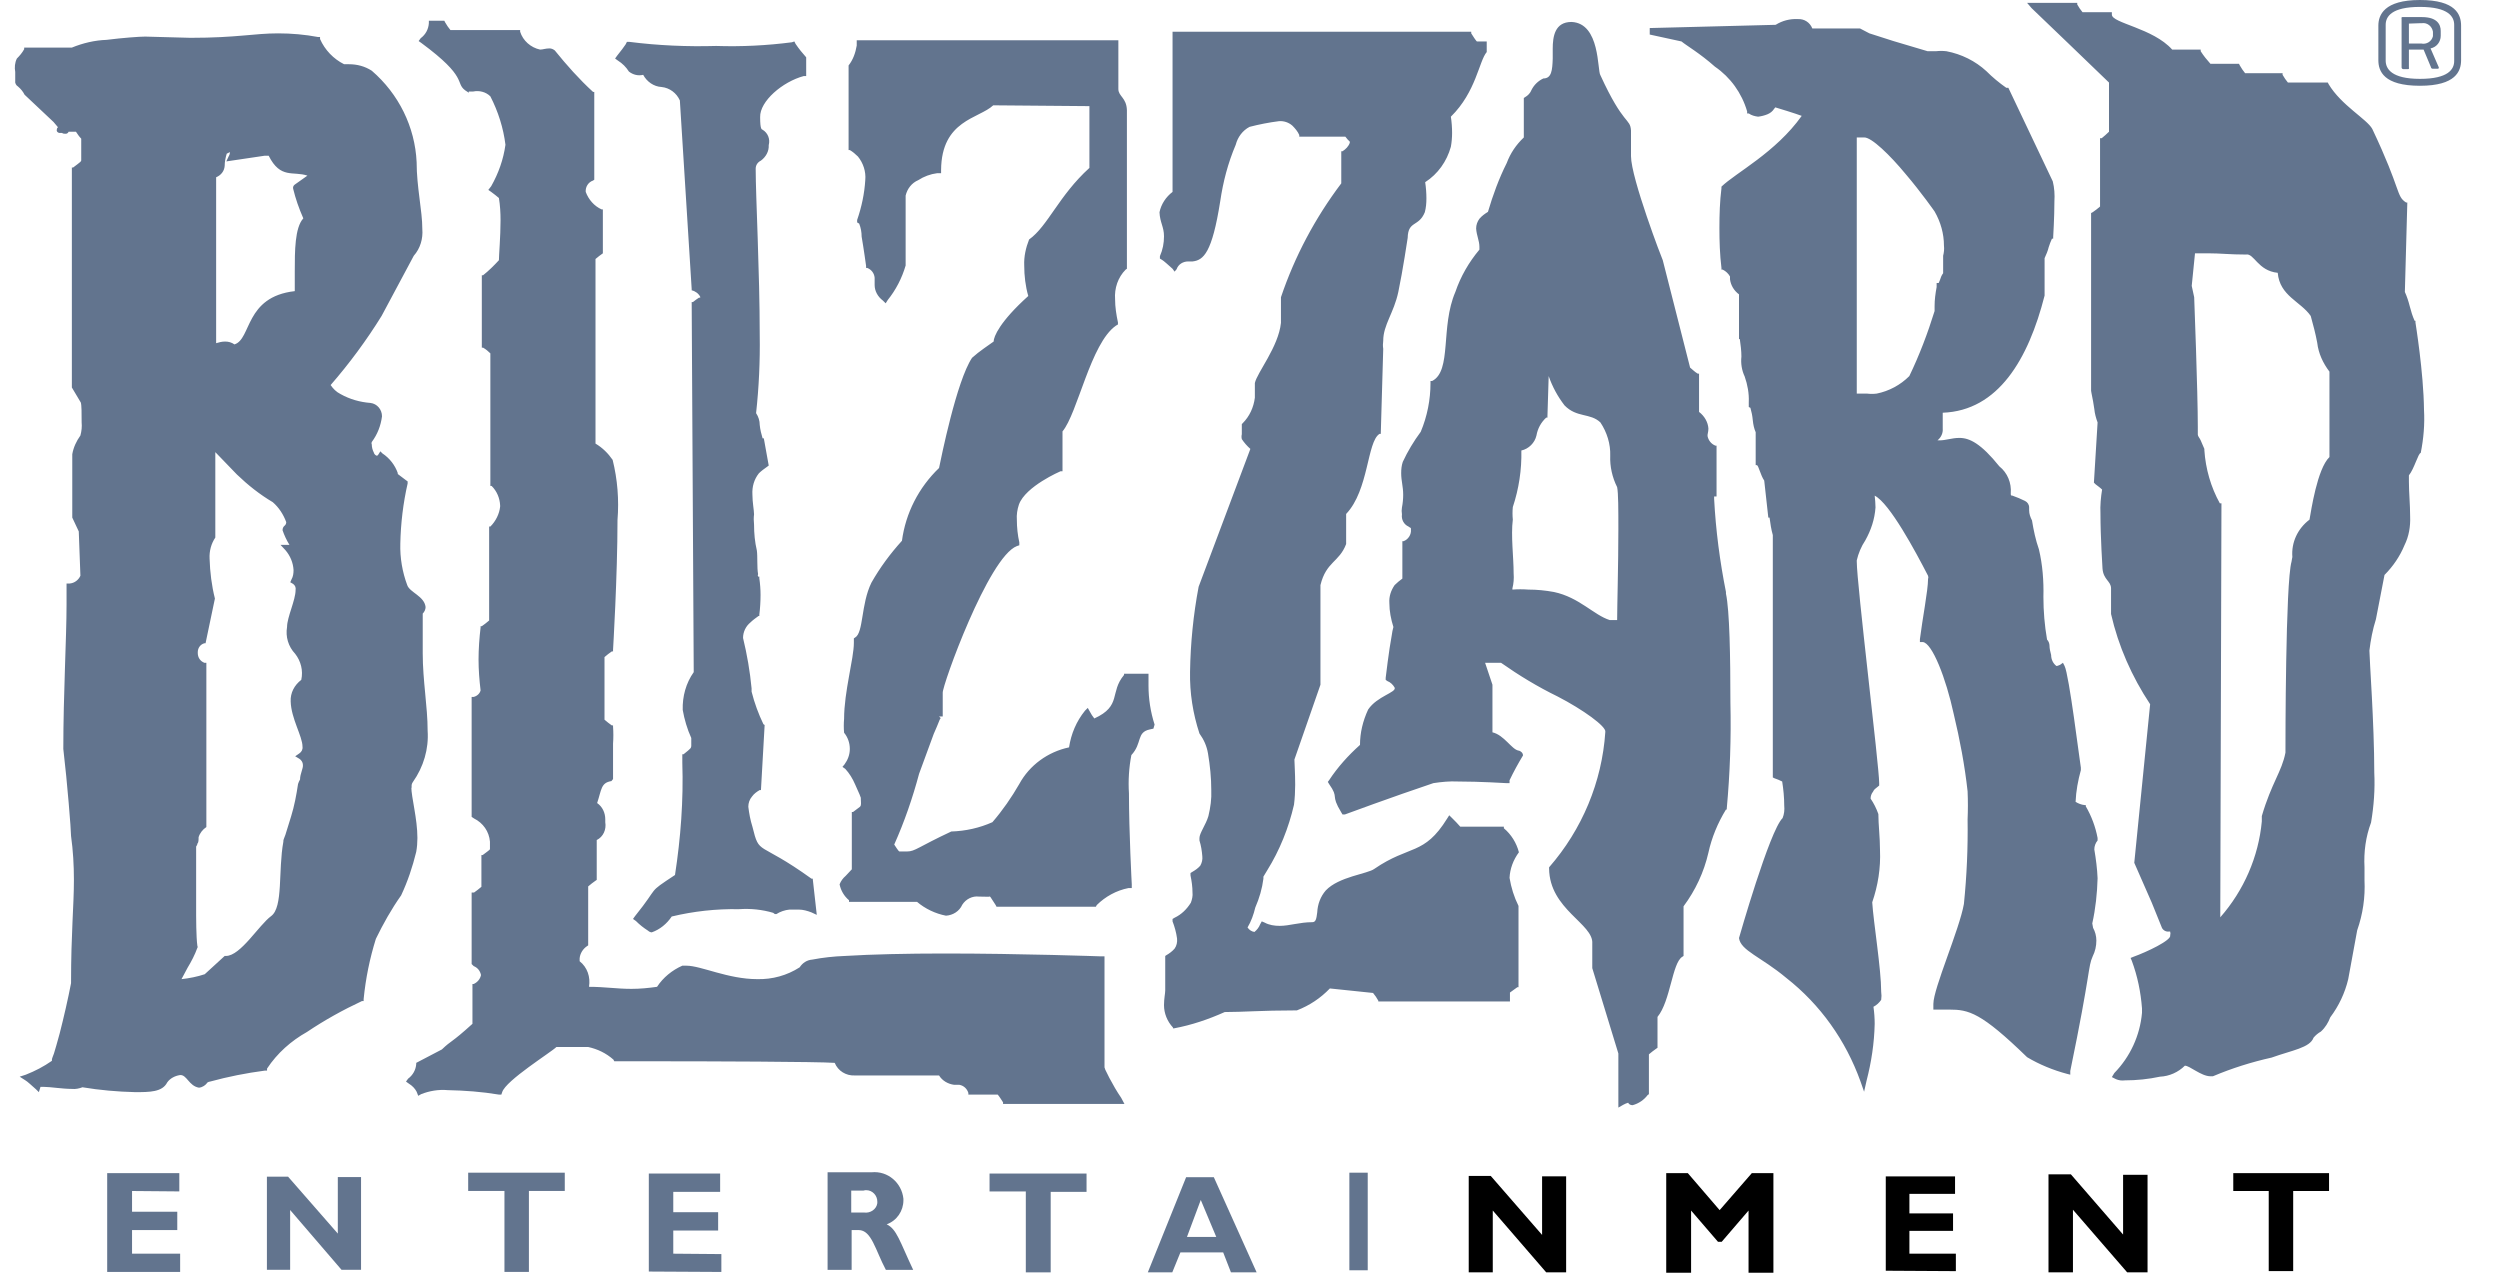
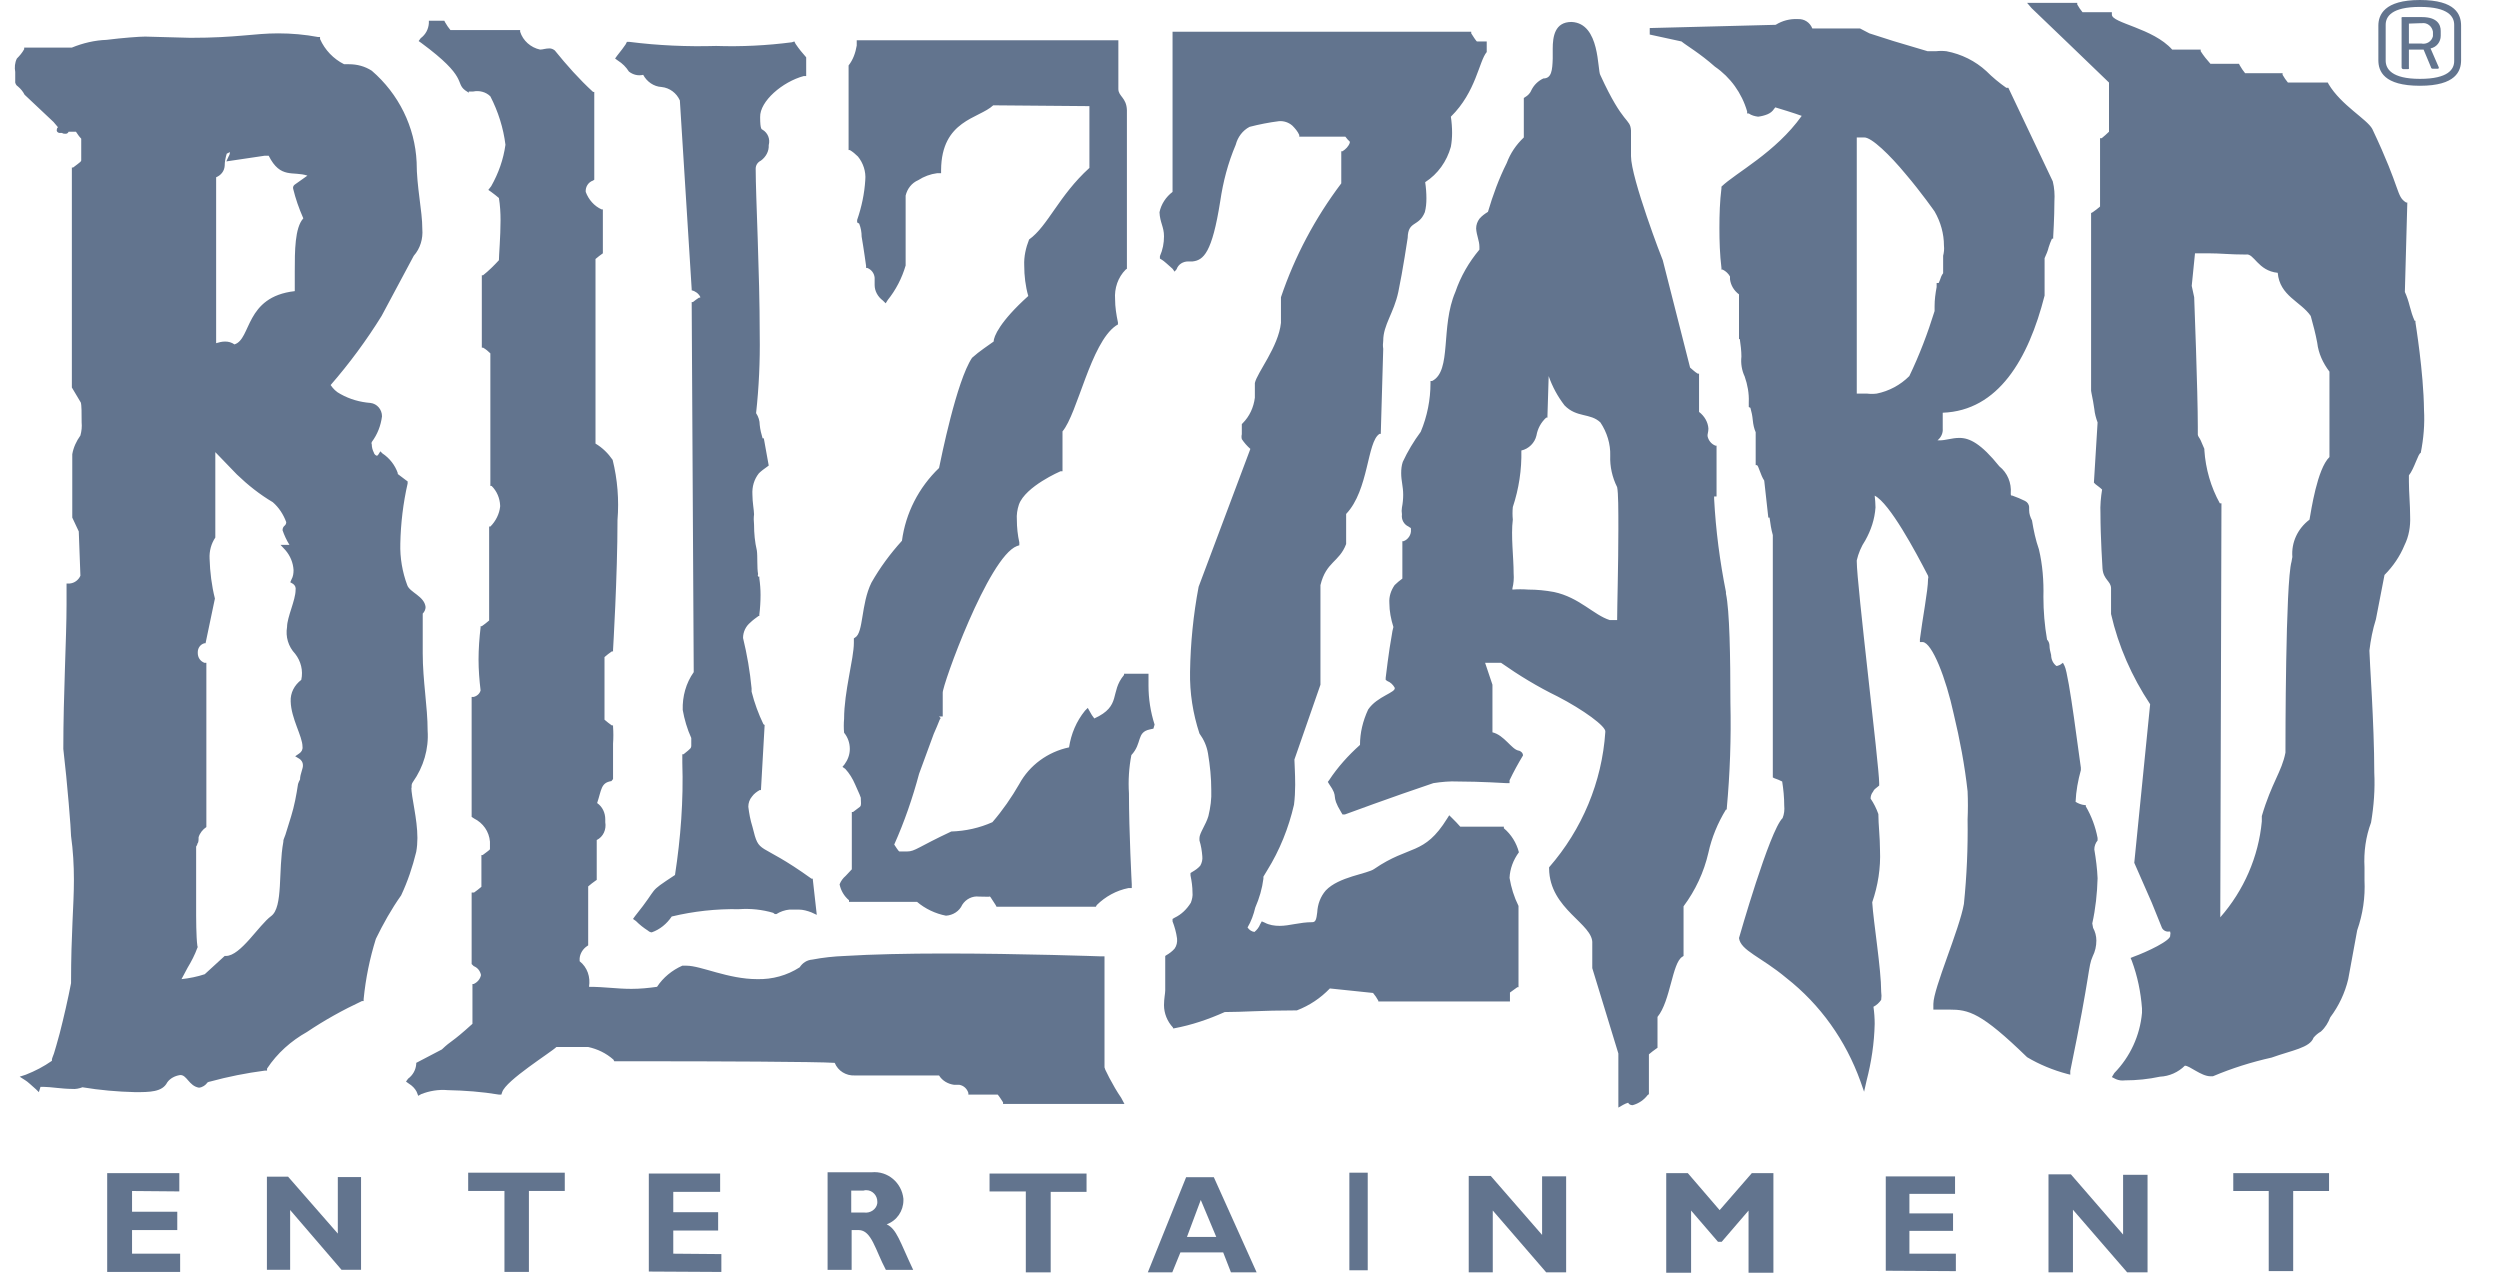
<svg xmlns="http://www.w3.org/2000/svg" width="55" height="28" viewBox="0 0 55 28" fill="none">
  <path d="M33.21 19.313C33.246 19.528 33.309 19.733 33.407 19.93V21.719H33.381C33.327 21.755 33.273 21.8 33.219 21.836C33.219 21.854 33.219 21.872 33.219 21.889C33.219 21.916 33.219 21.943 33.219 21.97V22.032H30.323V22.015C30.288 21.952 30.252 21.898 30.207 21.845L29.257 21.746C29.05 21.961 28.808 22.122 28.53 22.229H28.486C27.759 22.229 27.356 22.265 26.944 22.265C26.585 22.426 26.217 22.551 25.832 22.623H25.805V22.605C25.679 22.471 25.608 22.292 25.608 22.113C25.608 21.97 25.635 21.854 25.635 21.791V21.031L25.662 21.013C25.724 20.977 25.787 20.932 25.841 20.87C25.886 20.807 25.904 20.727 25.895 20.646C25.877 20.512 25.841 20.387 25.796 20.27V20.217L25.841 20.19C25.993 20.118 26.11 20.002 26.199 19.859C26.226 19.787 26.244 19.707 26.235 19.635C26.235 19.51 26.217 19.385 26.191 19.259V19.206L26.235 19.179C26.298 19.143 26.361 19.098 26.406 19.045C26.442 18.982 26.459 18.91 26.451 18.839C26.442 18.723 26.424 18.606 26.388 18.49V18.436C26.388 18.329 26.531 18.141 26.585 17.953C26.63 17.765 26.657 17.578 26.648 17.381C26.648 17.113 26.621 16.844 26.576 16.576C26.549 16.415 26.486 16.272 26.388 16.137C26.244 15.699 26.172 15.243 26.181 14.778C26.191 14.152 26.253 13.525 26.37 12.908L27.508 9.876C27.437 9.813 27.374 9.742 27.32 9.661C27.311 9.625 27.311 9.589 27.32 9.554C27.32 9.482 27.32 9.446 27.32 9.375V9.33L27.338 9.312C27.49 9.16 27.58 8.963 27.607 8.749C27.607 8.65 27.607 8.588 27.607 8.525C27.607 8.462 27.607 8.471 27.607 8.427C27.652 8.203 28.127 7.63 28.181 7.103C28.181 7.022 28.181 6.942 28.181 6.861C28.181 6.7 28.181 6.548 28.181 6.539C28.486 5.636 28.934 4.795 29.508 4.034V3.328H29.535C29.606 3.283 29.669 3.22 29.696 3.14C29.696 3.086 29.696 3.14 29.597 3.006H28.584V2.97C28.548 2.889 28.494 2.827 28.432 2.764C28.351 2.693 28.244 2.657 28.136 2.666C27.921 2.693 27.697 2.737 27.49 2.791C27.338 2.871 27.23 3.015 27.186 3.185C27.015 3.587 26.908 3.999 26.845 4.428C26.666 5.564 26.477 5.725 26.235 5.752H26.137C26.029 5.752 25.922 5.814 25.886 5.922L25.841 5.976L25.796 5.913C25.715 5.841 25.599 5.734 25.563 5.716L25.518 5.689V5.636C25.581 5.492 25.608 5.349 25.608 5.197C25.608 4.992 25.518 4.893 25.509 4.669C25.545 4.491 25.653 4.33 25.796 4.222V0.698H32.367V0.734C32.484 0.921 32.493 0.912 32.493 0.912H32.645H32.708V1.145C32.538 1.342 32.475 2.022 31.919 2.567C31.937 2.684 31.946 2.809 31.946 2.925C31.946 3.024 31.937 3.131 31.919 3.229C31.83 3.551 31.632 3.829 31.354 4.008C31.372 4.124 31.381 4.249 31.381 4.365C31.381 4.473 31.372 4.571 31.346 4.669C31.211 5 30.978 4.848 30.969 5.233C30.969 5.233 30.861 5.958 30.763 6.423C30.664 6.888 30.431 7.147 30.431 7.496C30.422 7.559 30.422 7.613 30.431 7.675L30.377 9.545H30.35C30.072 9.715 30.117 10.779 29.615 11.307V11.969C29.463 12.371 29.176 12.354 29.05 12.872V15.064L28.477 16.71C28.477 16.773 28.494 17.005 28.494 17.265C28.494 17.408 28.486 17.56 28.468 17.703C28.351 18.213 28.154 18.705 27.876 19.152L27.795 19.286C27.795 19.304 27.795 19.322 27.795 19.331C27.768 19.546 27.706 19.76 27.616 19.966C27.58 20.118 27.526 20.27 27.446 20.404C27.482 20.458 27.535 20.494 27.598 20.503C27.652 20.458 27.697 20.404 27.724 20.333L27.759 20.27L27.822 20.297C27.921 20.351 28.037 20.369 28.154 20.369C28.369 20.369 28.593 20.288 28.871 20.288C28.943 20.288 28.961 20.226 28.979 20.073C28.988 19.895 29.05 19.725 29.167 19.59C29.454 19.286 30.09 19.224 30.234 19.116C31.014 18.58 31.328 18.83 31.838 18.007L31.883 17.936L31.946 17.998C32.009 18.061 32.072 18.123 32.125 18.186H33.085V18.222C33.246 18.356 33.363 18.544 33.416 18.75C33.291 18.919 33.219 19.116 33.21 19.313ZM38.069 15.458C38.087 16.236 38.06 17.014 37.989 17.783V17.81H37.971C37.791 18.105 37.657 18.427 37.585 18.759C37.487 19.188 37.298 19.59 37.038 19.939V21.031L37.011 21.049C36.787 21.183 36.752 22.023 36.465 22.372V23.052L36.438 23.07C36.384 23.106 36.33 23.151 36.276 23.195V24.072L36.249 24.09C36.169 24.197 36.052 24.278 35.918 24.314C35.873 24.314 35.837 24.296 35.819 24.26C35.783 24.269 35.747 24.287 35.712 24.305L35.604 24.367V23.177L35.03 21.299V20.762C35.066 20.324 34.089 20.011 34.08 19.107V19.081C34.806 18.249 35.245 17.202 35.317 16.102C35.344 15.985 34.824 15.61 34.268 15.323C33.829 15.109 33.416 14.858 33.022 14.581H32.672L32.834 15.064V16.111C33.094 16.173 33.255 16.486 33.407 16.513C33.461 16.522 33.506 16.567 33.506 16.62C33.398 16.799 33.3 16.978 33.21 17.166V17.229H33.139C33.139 17.229 32.556 17.193 32.072 17.193C31.892 17.184 31.713 17.202 31.534 17.229C30.628 17.533 29.588 17.918 29.588 17.918H29.535L29.508 17.873C29.257 17.461 29.472 17.578 29.239 17.247L29.212 17.202L29.239 17.166C29.427 16.88 29.66 16.62 29.92 16.388C29.92 16.12 29.983 15.86 30.099 15.61C30.297 15.315 30.727 15.234 30.682 15.127C30.646 15.064 30.592 15.01 30.521 14.983L30.485 14.957V14.912C30.485 14.912 30.556 14.304 30.619 13.973C30.628 13.91 30.637 13.856 30.655 13.794C30.601 13.624 30.566 13.445 30.566 13.266C30.556 13.123 30.601 12.989 30.682 12.872C30.736 12.819 30.79 12.774 30.852 12.729V11.906H30.879C30.978 11.87 31.05 11.763 31.041 11.656C31.041 11.593 31.041 11.629 30.987 11.584C30.888 11.54 30.826 11.432 30.843 11.316C30.834 11.262 30.834 11.217 30.843 11.164C30.861 11.074 30.87 10.976 30.87 10.886C30.87 10.699 30.826 10.582 30.826 10.412C30.826 10.323 30.834 10.242 30.861 10.162C30.969 9.929 31.103 9.706 31.256 9.5C31.399 9.16 31.471 8.793 31.471 8.427V8.382H31.507C31.946 8.158 31.686 7.192 32.018 6.423C32.134 6.083 32.314 5.77 32.547 5.492C32.547 5.475 32.547 5.448 32.547 5.43C32.547 5.296 32.484 5.179 32.475 5.027C32.475 4.947 32.502 4.875 32.547 4.813C32.601 4.75 32.663 4.705 32.735 4.661C32.843 4.294 32.977 3.927 33.148 3.587C33.228 3.372 33.354 3.185 33.524 3.024V2.156L33.551 2.138C33.614 2.102 33.667 2.048 33.694 1.977C33.748 1.87 33.838 1.78 33.954 1.726C34.134 1.726 34.152 1.548 34.16 1.288C34.16 1.217 34.16 1.145 34.16 1.073C34.16 0.805 34.205 0.483 34.573 0.483C35.209 0.51 35.138 1.556 35.209 1.655C35.721 2.773 35.864 2.594 35.882 2.871V3.435C35.882 3.918 36.572 5.716 36.581 5.725L37.182 8.087C37.245 8.14 37.289 8.185 37.352 8.221H37.379V9.062C37.496 9.151 37.576 9.285 37.585 9.428C37.585 9.509 37.558 9.563 37.567 9.598C37.585 9.688 37.648 9.768 37.738 9.804H37.764V10.922H37.711C37.711 10.922 37.711 10.958 37.711 10.976C37.747 11.665 37.836 12.345 37.971 13.024V13.06C38.051 13.427 38.069 14.447 38.069 15.458ZM33.3 12.613C33.309 12.729 33.3 12.837 33.273 12.944V12.971C33.389 12.962 33.506 12.962 33.623 12.971C33.811 12.971 33.999 12.989 34.187 13.024C34.743 13.141 35.066 13.534 35.416 13.642H35.577C35.577 13.373 35.604 12.416 35.604 11.647C35.604 11.209 35.604 10.851 35.577 10.717C35.469 10.502 35.416 10.26 35.425 10.028C35.434 9.768 35.353 9.509 35.209 9.294C34.985 9.08 34.69 9.196 34.42 8.919C34.268 8.722 34.152 8.507 34.071 8.274L34.044 9.151V9.187H34.017C33.901 9.294 33.829 9.428 33.802 9.581C33.766 9.742 33.632 9.876 33.47 9.911C33.479 10.332 33.416 10.752 33.282 11.155C33.273 11.244 33.273 11.343 33.282 11.432C33.237 11.781 33.3 12.264 33.3 12.613ZM25.375 16.03L25.294 16.048C24.998 16.111 25.133 16.352 24.89 16.612C24.837 16.889 24.819 17.175 24.837 17.452C24.837 18.302 24.899 19.456 24.899 19.456V19.537H24.828C24.559 19.59 24.317 19.725 24.128 19.912L24.11 19.948H21.923L21.905 19.912C21.78 19.716 21.78 19.716 21.771 19.725C21.762 19.733 21.672 19.725 21.538 19.725C21.394 19.707 21.251 19.778 21.17 19.904C21.107 20.047 20.964 20.136 20.811 20.145C20.578 20.1 20.354 19.993 20.175 19.841H18.678V19.805C18.57 19.716 18.498 19.59 18.471 19.456C18.498 19.385 18.543 19.322 18.606 19.268L18.74 19.125V17.864H18.767C18.947 17.73 18.929 17.748 18.938 17.712C18.947 17.676 18.938 17.64 18.938 17.569C18.938 17.56 18.938 17.551 18.938 17.551L18.911 17.479C18.884 17.417 18.848 17.336 18.812 17.256C18.758 17.13 18.687 17.014 18.597 16.916L18.534 16.871L18.579 16.817C18.651 16.719 18.696 16.603 18.696 16.477C18.696 16.343 18.651 16.218 18.57 16.12C18.561 16.021 18.561 15.914 18.57 15.815C18.57 15.216 18.785 14.492 18.785 14.143V14.044L18.812 14.026C19 13.919 18.938 13.293 19.171 12.819C19.359 12.488 19.583 12.184 19.843 11.897C19.924 11.289 20.211 10.726 20.659 10.296C20.704 10.082 21.044 8.382 21.385 7.872C21.466 7.8 21.555 7.729 21.645 7.666L21.86 7.514C21.86 7.407 21.995 7.076 22.622 6.512C22.56 6.298 22.533 6.065 22.533 5.841C22.524 5.645 22.569 5.448 22.64 5.269C23.053 4.974 23.295 4.303 23.967 3.694V2.335L21.851 2.317C21.538 2.612 20.713 2.639 20.704 3.739V3.811H20.614C20.471 3.829 20.327 3.882 20.202 3.963C20.058 4.025 19.96 4.151 19.924 4.303V5.841C19.843 6.119 19.709 6.378 19.529 6.602L19.485 6.673L19.422 6.611C19.314 6.53 19.242 6.405 19.242 6.271C19.242 6.199 19.242 6.145 19.242 6.11C19.233 6.011 19.171 5.931 19.081 5.895H19.054V5.85C19.054 5.85 19 5.457 18.956 5.206C18.956 5.108 18.938 5.009 18.902 4.92L18.857 4.893V4.839C18.956 4.553 19.018 4.258 19.036 3.963C19.054 3.775 18.991 3.587 18.875 3.444C18.821 3.39 18.758 3.337 18.696 3.301H18.669V1.44C18.767 1.315 18.821 1.163 18.848 1.002C18.848 1.002 18.848 0.975 18.848 0.966V0.886H18.929C21.627 0.886 21.878 0.886 24.532 0.886H24.604V1.959C24.604 2.12 24.783 2.147 24.792 2.424V5.913L24.765 5.931C24.595 6.101 24.514 6.342 24.532 6.584C24.532 6.754 24.559 6.924 24.595 7.094V7.138L24.55 7.165C23.994 7.55 23.707 9.097 23.375 9.491V10.368H23.331C23.331 10.368 22.56 10.699 22.416 11.101C22.38 11.209 22.362 11.325 22.371 11.441C22.371 11.602 22.389 11.772 22.425 11.933V11.996L22.371 12.014C21.744 12.255 20.722 15.1 20.74 15.243V15.762H20.659L20.695 15.798C20.677 15.824 20.668 15.842 20.659 15.869C20.632 15.932 20.596 16.03 20.542 16.146C20.453 16.388 20.336 16.701 20.22 17.023C20.076 17.56 19.897 18.079 19.673 18.58C19.771 18.732 19.78 18.732 19.789 18.732C19.798 18.732 19.87 18.732 19.96 18.732C20.13 18.732 20.202 18.633 20.928 18.293C21.242 18.284 21.555 18.213 21.833 18.088C22.058 17.828 22.255 17.542 22.425 17.247C22.649 16.835 23.053 16.54 23.519 16.442C23.564 16.146 23.68 15.869 23.869 15.636L23.931 15.574L23.976 15.654C24.003 15.708 24.039 15.762 24.075 15.806C24.684 15.529 24.406 15.234 24.729 14.849V14.822H25.267V14.894C25.267 14.894 25.267 14.966 25.267 15.082C25.267 15.377 25.312 15.663 25.401 15.941L25.375 16.03ZM9.049 17.309C9.049 17.542 9.183 18.007 9.183 18.436C9.183 18.535 9.175 18.642 9.157 18.741C9.076 19.072 8.968 19.394 8.825 19.698C8.61 20.002 8.43 20.324 8.269 20.655C8.135 21.084 8.045 21.523 8 21.979V22.023H7.964C7.543 22.22 7.139 22.444 6.754 22.703C6.404 22.9 6.099 23.169 5.875 23.509V23.553H5.83C5.418 23.607 5.015 23.687 4.62 23.795C4.602 23.795 4.584 23.804 4.566 23.813C4.522 23.875 4.459 23.92 4.378 23.929C4.154 23.893 4.109 23.634 3.957 23.652C3.849 23.669 3.742 23.723 3.679 23.813C3.571 24.027 3.293 24.027 2.971 24.027C2.585 24.018 2.191 23.983 1.814 23.92C1.742 23.947 1.662 23.965 1.581 23.956C1.375 23.956 1.106 23.911 0.962 23.911H0.891L0.855 24.027L0.792 23.965C0.711 23.893 0.595 23.786 0.559 23.768L0.433 23.687L0.568 23.643C0.774 23.562 0.962 23.464 1.142 23.338V23.312C1.142 23.285 1.169 23.231 1.187 23.177C1.204 23.124 1.267 22.909 1.312 22.739C1.402 22.39 1.5 21.961 1.563 21.63C1.563 20.512 1.626 19.939 1.626 19.358C1.626 19.036 1.608 18.714 1.563 18.392C1.563 18.258 1.482 17.229 1.393 16.477C1.393 15.27 1.464 14.035 1.464 13.302C1.464 13.159 1.464 13.042 1.464 12.944V12.837H1.536C1.635 12.828 1.724 12.765 1.769 12.667L1.733 11.692L1.59 11.387V9.992C1.617 9.84 1.68 9.706 1.769 9.581C1.796 9.482 1.805 9.384 1.796 9.294C1.796 9.106 1.796 8.91 1.778 8.856L1.581 8.525V3.686H1.608C1.787 3.551 1.787 3.551 1.787 3.524C1.787 3.498 1.787 3.417 1.787 3.274C1.787 3.131 1.787 3.068 1.787 3.05C1.742 3.006 1.707 2.952 1.671 2.898H1.509C1.5 2.925 1.473 2.943 1.447 2.943C1.42 2.943 1.384 2.943 1.366 2.925H1.303C1.267 2.916 1.24 2.889 1.249 2.854C1.249 2.836 1.258 2.809 1.276 2.8L1.178 2.684L0.541 2.084C0.505 2.013 0.46 1.959 0.398 1.905C0.353 1.879 0.326 1.825 0.335 1.78C0.335 1.744 0.335 1.691 0.335 1.583C0.317 1.485 0.326 1.378 0.371 1.288C0.433 1.226 0.487 1.163 0.532 1.082V1.047H1.581C1.823 0.948 2.083 0.886 2.343 0.877C2.702 0.832 3.069 0.805 3.195 0.805L4.19 0.832C5.212 0.832 5.588 0.734 6.117 0.734C6.413 0.734 6.709 0.76 6.996 0.814H7.041V0.859C7.148 1.1 7.337 1.297 7.57 1.413H7.677C7.857 1.413 8.027 1.458 8.179 1.556C8.771 2.066 9.13 2.791 9.166 3.569C9.166 4.115 9.291 4.634 9.291 5.036C9.309 5.251 9.246 5.466 9.103 5.627L8.395 6.951C8.063 7.487 7.686 7.997 7.274 8.471C7.328 8.552 7.399 8.623 7.489 8.668C7.695 8.784 7.919 8.847 8.152 8.865C8.296 8.883 8.404 9.008 8.404 9.16C8.377 9.366 8.305 9.554 8.179 9.724C8.17 9.742 8.17 9.759 8.179 9.777C8.179 9.84 8.197 9.903 8.224 9.956C8.233 9.992 8.26 10.019 8.296 10.028C8.296 10.028 8.296 10.028 8.323 10.001L8.368 9.929L8.412 9.974C8.574 10.082 8.69 10.233 8.753 10.412C8.753 10.439 8.699 10.386 8.932 10.565L8.968 10.591V10.636C8.87 11.065 8.816 11.513 8.807 11.96C8.798 12.273 8.852 12.586 8.959 12.872C9.013 13.033 9.336 13.114 9.363 13.355C9.363 13.409 9.336 13.463 9.3 13.499C9.3 13.57 9.3 13.749 9.3 13.937C9.3 14.062 9.3 14.196 9.3 14.304C9.3 14.331 9.3 14.348 9.3 14.375C9.3 14.975 9.408 15.547 9.408 16.075C9.435 16.477 9.318 16.871 9.085 17.202C9.058 17.238 9.049 17.282 9.058 17.327H9.049V17.309ZM6.449 4.151C6.44 4.115 6.458 4.079 6.485 4.061L6.763 3.864C6.449 3.757 6.171 3.945 5.911 3.426H5.822L4.979 3.551L5.033 3.435C5.051 3.408 5.059 3.372 5.059 3.346L4.988 3.381C4.961 3.471 4.943 3.56 4.943 3.65C4.934 3.766 4.862 3.855 4.755 3.9V7.55C4.817 7.532 4.88 7.514 4.952 7.514C5.024 7.514 5.095 7.532 5.158 7.577C5.535 7.46 5.382 6.53 6.485 6.405C6.485 6.306 6.485 6.154 6.485 5.967C6.485 5.528 6.485 5.009 6.673 4.804C6.575 4.58 6.503 4.374 6.449 4.151ZM6.601 17.148C6.601 17.023 6.673 16.907 6.664 16.826C6.664 16.773 6.628 16.719 6.584 16.692L6.494 16.638L6.584 16.576C6.637 16.54 6.664 16.486 6.655 16.424C6.655 16.2 6.404 15.806 6.395 15.431C6.386 15.243 6.476 15.073 6.628 14.957C6.673 14.751 6.619 14.545 6.494 14.384C6.342 14.223 6.279 14.008 6.315 13.794C6.315 13.579 6.503 13.203 6.503 12.98C6.512 12.926 6.494 12.881 6.449 12.846L6.386 12.81L6.413 12.747C6.449 12.685 6.458 12.613 6.458 12.541C6.449 12.38 6.386 12.228 6.279 12.103L6.171 11.987H6.324H6.368C6.306 11.888 6.252 11.772 6.216 11.665C6.216 11.62 6.234 11.584 6.27 11.557C6.288 11.54 6.297 11.513 6.297 11.486C6.234 11.316 6.135 11.164 6.001 11.048C5.714 10.878 5.454 10.672 5.212 10.439L4.737 9.947C4.737 10.198 4.737 10.645 4.737 11.056C4.737 11.352 4.737 11.629 4.737 11.808V11.826C4.647 11.96 4.602 12.121 4.611 12.291C4.62 12.586 4.656 12.881 4.728 13.168L4.522 14.152H4.495C4.405 14.178 4.351 14.259 4.351 14.348C4.351 14.348 4.351 14.348 4.351 14.366C4.351 14.465 4.405 14.545 4.495 14.581H4.54V18.177V18.195C4.459 18.249 4.396 18.329 4.369 18.419C4.369 18.481 4.369 18.535 4.342 18.562C4.342 18.588 4.324 18.606 4.315 18.624C4.315 18.812 4.315 19.233 4.315 20.145C4.315 20.145 4.315 20.619 4.342 20.807C4.351 20.825 4.351 20.843 4.342 20.852C4.288 21.004 4.208 21.156 4.127 21.29L3.993 21.541C4.163 21.523 4.342 21.487 4.504 21.433L4.943 21.031H4.97C5.293 21.031 5.696 20.351 5.965 20.154C6.234 19.957 6.117 19.152 6.234 18.517V18.535V18.499C6.234 18.472 6.261 18.419 6.279 18.365C6.297 18.311 6.359 18.105 6.404 17.962C6.476 17.73 6.521 17.488 6.557 17.247C6.566 17.22 6.584 17.175 6.601 17.148ZM46.048 20.413C46.093 20.494 46.12 20.592 46.12 20.691C46.12 20.816 46.093 20.932 46.039 21.04C45.932 21.281 46.004 21.344 45.546 23.562V23.643L45.475 23.625C45.17 23.544 44.865 23.419 44.596 23.258C43.583 22.274 43.314 22.211 42.884 22.211H42.534V22.158C42.534 22.131 42.534 22.113 42.534 22.086C42.534 21.746 43.108 20.449 43.206 19.886C43.269 19.268 43.296 18.651 43.287 18.025C43.296 17.819 43.296 17.613 43.287 17.408C43.224 16.835 43.117 16.272 42.982 15.708C42.812 14.921 42.507 14.143 42.301 14.125H42.238V14.062C42.292 13.624 42.417 12.989 42.417 12.738C42.426 12.711 42.426 12.694 42.417 12.667C42.14 12.13 41.575 11.074 41.243 10.904C41.252 10.994 41.261 11.074 41.261 11.164C41.243 11.423 41.162 11.665 41.037 11.888C40.947 12.023 40.884 12.175 40.849 12.327V12.354C40.849 12.854 41.342 16.853 41.342 17.229V17.282L41.243 17.363C41.225 17.381 41.216 17.399 41.207 17.417C41.171 17.461 41.153 17.515 41.153 17.569C41.225 17.676 41.279 17.783 41.324 17.909C41.324 18.141 41.36 18.419 41.36 18.705C41.377 19.098 41.315 19.483 41.189 19.85C41.216 20.288 41.386 21.317 41.386 21.818C41.395 21.88 41.395 21.934 41.386 21.997C41.342 22.059 41.288 22.113 41.216 22.149C41.234 22.274 41.243 22.399 41.243 22.524C41.234 22.945 41.171 23.365 41.064 23.777L41.01 24.018L40.929 23.786C40.606 22.891 40.051 22.104 39.298 21.514C38.742 21.049 38.294 20.914 38.258 20.637C38.258 20.637 38.93 18.275 39.217 17.998C39.253 17.909 39.262 17.819 39.253 17.721C39.253 17.542 39.235 17.363 39.208 17.193C39.154 17.166 39.091 17.139 39.038 17.122L39.002 17.104V17.059C39.002 17.023 39.002 16.406 39.002 15.628C39.002 14.134 39.002 11.996 39.002 11.772C38.966 11.647 38.948 11.522 38.93 11.387H38.903L38.813 10.573C38.733 10.457 38.688 10.242 38.652 10.233H38.625V10.162C38.625 10.162 38.625 9.956 38.625 9.759C38.625 9.67 38.625 9.581 38.625 9.509C38.589 9.428 38.571 9.339 38.562 9.25C38.553 9.151 38.535 9.062 38.509 8.972L38.473 8.954V8.91C38.473 8.91 38.473 8.892 38.473 8.847C38.482 8.659 38.446 8.462 38.383 8.283C38.32 8.149 38.294 7.997 38.311 7.845C38.311 7.72 38.294 7.586 38.276 7.46H38.258V6.476C38.15 6.396 38.078 6.28 38.06 6.145C38.06 6.119 38.06 6.092 38.06 6.083C38.025 6.02 37.971 5.967 37.899 5.931H37.872V5.895C37.836 5.6 37.827 5.305 37.827 5.018C37.827 4.723 37.836 4.428 37.872 4.142V4.106C38.186 3.802 39.065 3.355 39.638 2.549C39.495 2.496 39.118 2.379 39.056 2.362L39.029 2.397C38.993 2.451 38.948 2.487 38.885 2.514C38.822 2.54 38.751 2.558 38.679 2.567C38.607 2.558 38.535 2.54 38.473 2.496H38.437V2.451C38.32 2.048 38.069 1.7 37.729 1.467C37.397 1.172 37.101 1.002 36.993 0.912L36.294 0.76V0.617L39.065 0.546C39.208 0.456 39.378 0.411 39.549 0.42C39.692 0.411 39.818 0.492 39.871 0.626H40.876H40.92L41.127 0.734L41.655 0.903L42.408 1.127H42.588C42.669 1.118 42.74 1.118 42.821 1.127C43.153 1.19 43.457 1.342 43.7 1.565C43.834 1.7 43.986 1.825 44.139 1.932H44.184L45.161 3.99C45.197 4.133 45.206 4.285 45.197 4.428C45.197 4.777 45.17 5.215 45.17 5.215V5.251H45.143C45.116 5.314 45.089 5.376 45.071 5.439C45.053 5.519 45.017 5.6 44.981 5.68C44.981 5.788 44.981 5.913 44.981 6.02C44.981 6.271 44.981 6.459 44.981 6.503C44.623 7.908 43.959 9.035 42.74 9.08C42.74 9.25 42.74 9.357 42.74 9.428C42.749 9.527 42.704 9.625 42.624 9.688H42.669C42.812 9.688 42.938 9.634 43.108 9.634C43.332 9.634 43.583 9.759 43.986 10.26C44.166 10.403 44.255 10.627 44.237 10.851C44.237 10.896 44.237 10.904 44.273 10.904C44.372 10.94 44.462 10.976 44.551 11.021C44.605 11.048 44.641 11.101 44.641 11.164C44.641 11.182 44.641 11.209 44.641 11.226C44.641 11.307 44.668 11.379 44.704 11.45C44.739 11.665 44.784 11.88 44.856 12.085C44.937 12.425 44.964 12.783 44.955 13.132C44.955 13.445 44.981 13.758 45.035 14.071C45.071 14.107 45.089 14.161 45.089 14.205C45.089 14.268 45.107 14.339 45.125 14.411C45.125 14.509 45.17 14.599 45.242 14.652C45.268 14.652 45.295 14.635 45.322 14.626L45.385 14.581L45.421 14.652C45.519 14.84 45.752 16.737 45.779 16.889V16.916V16.943C45.717 17.166 45.672 17.408 45.663 17.64C45.717 17.676 45.788 17.703 45.86 17.712H45.887V17.739C46.013 17.953 46.102 18.195 46.147 18.436V18.463V18.49C46.102 18.544 46.075 18.615 46.075 18.687C46.111 18.902 46.138 19.107 46.147 19.322C46.138 19.653 46.102 19.993 46.03 20.315L46.048 20.413ZM42.561 6.736C42.561 6.593 42.579 6.459 42.606 6.315V6.226H42.651L42.678 6.163C42.695 6.11 42.713 6.056 42.749 6.011V5.627C42.767 5.555 42.776 5.484 42.767 5.403C42.767 5.144 42.695 4.884 42.561 4.652C42.561 4.652 42.274 4.24 41.924 3.829C41.584 3.417 41.171 3.015 41.01 3.024H40.849V8.659H41.073C41.144 8.668 41.216 8.668 41.288 8.659C41.557 8.605 41.808 8.471 42.005 8.274C42.229 7.809 42.408 7.335 42.561 6.843C42.561 6.816 42.561 6.781 42.561 6.736ZM53.328 9.017C53.346 9.33 53.319 9.652 53.256 9.965C53.203 9.965 53.113 10.314 52.996 10.457C52.996 10.502 52.996 10.547 52.996 10.6C52.996 10.833 53.023 11.101 53.023 11.361C53.032 11.584 52.996 11.799 52.898 11.996C52.799 12.237 52.647 12.461 52.459 12.649L52.27 13.624C52.199 13.848 52.154 14.08 52.127 14.313C52.127 14.492 52.234 15.923 52.234 16.996C52.252 17.363 52.225 17.73 52.163 18.096C52.046 18.41 52.001 18.741 52.019 19.081C52.019 19.17 52.019 19.268 52.019 19.367C52.037 19.742 51.983 20.109 51.858 20.467L51.661 21.541C51.589 21.845 51.454 22.131 51.266 22.381C51.221 22.498 51.158 22.605 51.06 22.694C50.997 22.73 50.943 22.775 50.898 22.829C50.818 23.052 50.423 23.106 49.975 23.267C49.536 23.365 49.105 23.5 48.684 23.678H48.63C48.424 23.678 48.164 23.437 48.066 23.446C47.922 23.589 47.725 23.678 47.519 23.687C47.268 23.741 47.008 23.768 46.748 23.768C46.676 23.777 46.613 23.768 46.55 23.741L46.461 23.696L46.515 23.607C46.864 23.249 47.079 22.784 47.124 22.283C47.124 22.256 47.124 22.22 47.124 22.185C47.097 21.827 47.026 21.478 46.9 21.138L46.873 21.075L46.936 21.049C47.214 20.95 47.788 20.682 47.743 20.574C47.752 20.548 47.752 20.521 47.743 20.494H47.716C47.653 20.503 47.59 20.467 47.563 20.413L47.339 19.859L46.954 18.982L47.303 15.493C46.9 14.885 46.604 14.214 46.443 13.508V12.944C46.443 12.783 46.273 12.756 46.255 12.506C46.255 12.506 46.21 11.817 46.21 11.298C46.201 11.119 46.219 10.94 46.246 10.77C46.201 10.726 46.147 10.69 46.102 10.654L46.066 10.618L46.147 9.294C46.111 9.196 46.084 9.097 46.075 8.999C46.057 8.883 46.039 8.766 46.013 8.65L46.004 8.597V4.687L46.039 4.669C46.093 4.634 46.147 4.589 46.201 4.544V3.041H46.237C46.29 2.997 46.344 2.952 46.398 2.898V1.816C46.201 1.628 44.775 0.25 44.695 0.179L44.596 0.063H45.699V0.098C45.735 0.161 45.77 0.215 45.815 0.268H46.461V0.322C46.461 0.51 47.366 0.617 47.788 1.091H48.415V1.127C48.478 1.226 48.55 1.315 48.63 1.404H49.258L49.276 1.44C49.312 1.503 49.348 1.556 49.392 1.61H50.217V1.646C50.253 1.709 50.289 1.762 50.334 1.816H51.212L51.23 1.852C51.508 2.317 52.073 2.621 52.19 2.836C52.835 4.195 52.709 4.312 52.934 4.455H52.961L52.907 6.423C52.952 6.521 52.987 6.629 53.014 6.736C53.041 6.843 53.077 6.96 53.122 7.058H53.14V7.094C53.14 7.103 53.319 8.185 53.328 9.017ZM50.432 12.255C50.406 11.933 50.549 11.629 50.809 11.432C50.845 11.235 50.979 10.314 51.248 10.055V8.176C51.105 7.988 51.006 7.774 50.979 7.541C50.943 7.344 50.89 7.147 50.836 6.951C50.612 6.629 50.154 6.512 50.11 6.002C49.67 5.958 49.59 5.564 49.41 5.6C49.052 5.6 48.855 5.573 48.586 5.573H48.29L48.218 6.289L48.272 6.539C48.272 6.539 48.352 8.614 48.352 9.393C48.352 9.455 48.352 9.518 48.352 9.563C48.352 9.598 48.397 9.643 48.415 9.688L48.496 9.876V9.903C48.523 10.314 48.639 10.717 48.837 11.074H48.872L48.846 20.181C49.365 19.59 49.688 18.848 49.76 18.07C49.76 18.043 49.76 18.007 49.76 17.953C49.975 17.22 50.199 16.978 50.28 16.558C50.28 16.325 50.28 12.819 50.414 12.354C50.423 12.318 50.423 12.282 50.432 12.255ZM17.969 20.127L17.853 20.073C17.763 20.038 17.665 20.011 17.575 20.011H17.413H17.369C17.27 20.02 17.163 20.056 17.082 20.109H17.046L17.01 20.082C16.768 20.011 16.517 19.984 16.257 20.002C15.755 19.993 15.262 20.047 14.778 20.163C14.67 20.324 14.518 20.449 14.338 20.512C14.312 20.512 14.276 20.494 14.258 20.476C14.159 20.413 14.069 20.342 13.989 20.261L13.926 20.217L13.971 20.154C14.527 19.465 14.213 19.671 14.85 19.25C14.975 18.436 15.038 17.605 15.011 16.782V16.594H15.038C15.208 16.459 15.199 16.459 15.208 16.415C15.208 16.37 15.208 16.325 15.208 16.236C15.118 16.039 15.056 15.824 15.02 15.619C15.011 15.323 15.091 15.028 15.262 14.787L15.217 6.646H15.244C15.289 6.611 15.334 6.575 15.378 6.548H15.405C15.405 6.539 15.405 6.53 15.405 6.53C15.37 6.459 15.298 6.405 15.217 6.387V6.36L14.957 2.21C14.885 2.048 14.733 1.932 14.554 1.914C14.383 1.905 14.231 1.798 14.15 1.646C14.043 1.673 13.926 1.646 13.836 1.574C13.774 1.476 13.693 1.395 13.594 1.333L13.532 1.288L13.576 1.226C13.648 1.136 13.738 1.02 13.765 0.975L13.792 0.921H13.845C14.482 1.002 15.118 1.029 15.755 1.011C16.311 1.029 16.867 1.002 17.422 0.93L17.476 0.912L17.503 0.966C17.575 1.073 17.656 1.172 17.736 1.261V1.673H17.683C17.216 1.798 16.714 2.227 16.723 2.576C16.723 2.854 16.759 2.845 16.777 2.854C16.894 2.925 16.947 3.059 16.912 3.193C16.92 3.328 16.849 3.453 16.741 3.533C16.669 3.569 16.625 3.632 16.625 3.712C16.625 4.321 16.714 5.976 16.714 7.371C16.723 7.944 16.696 8.525 16.634 9.089C16.687 9.169 16.714 9.258 16.714 9.348C16.723 9.446 16.75 9.554 16.777 9.643H16.804L16.912 10.242L16.876 10.269C16.813 10.314 16.75 10.359 16.696 10.412C16.589 10.547 16.544 10.708 16.553 10.878C16.553 11.056 16.589 11.226 16.589 11.316C16.58 11.387 16.58 11.459 16.589 11.54C16.589 11.736 16.607 11.924 16.651 12.112C16.669 12.237 16.651 12.488 16.678 12.631C16.669 12.649 16.669 12.667 16.678 12.685H16.705V12.72C16.723 12.846 16.732 12.971 16.732 13.087C16.732 13.23 16.723 13.382 16.705 13.525V13.552H16.687C16.625 13.597 16.562 13.642 16.508 13.695C16.409 13.776 16.347 13.901 16.347 14.035C16.436 14.402 16.499 14.769 16.535 15.145V15.216C16.598 15.467 16.687 15.708 16.795 15.932L16.822 15.95L16.741 17.381H16.714C16.651 17.417 16.589 17.461 16.544 17.524C16.49 17.587 16.463 17.667 16.463 17.748C16.481 17.9 16.508 18.043 16.553 18.186C16.714 18.839 16.66 18.472 17.853 19.331H17.88L17.969 20.127ZM24.738 24.287H22.067V24.251C22.031 24.197 21.995 24.135 21.95 24.081H21.304V24.045C21.277 23.956 21.206 23.884 21.107 23.866H20.991C20.856 23.848 20.731 23.777 20.659 23.66H18.803C18.615 23.669 18.436 23.562 18.364 23.383C17.987 23.356 15.594 23.348 14.338 23.348H13.514L13.496 23.312C13.334 23.169 13.146 23.079 12.94 23.034H12.241C12.124 23.151 11.129 23.768 11.048 24.027L11.03 24.081H10.976C10.6 24.018 10.223 23.991 9.847 23.983C9.65 23.965 9.443 24 9.264 24.072L9.201 24.108L9.166 24.018C9.13 23.947 9.067 23.884 8.995 23.84L8.932 23.795L8.977 23.732C9.085 23.652 9.148 23.535 9.157 23.41V23.383L9.721 23.088C9.946 22.873 9.91 22.963 10.394 22.524V21.648H10.421C10.501 21.612 10.564 21.541 10.582 21.451C10.564 21.362 10.51 21.29 10.421 21.254L10.376 21.209V19.635H10.43C10.483 19.599 10.537 19.555 10.591 19.51V18.812H10.618C10.797 18.678 10.779 18.696 10.779 18.66C10.779 18.624 10.779 18.588 10.779 18.517C10.761 18.293 10.627 18.105 10.43 18.007L10.376 17.971V15.332H10.421C10.492 15.315 10.555 15.261 10.573 15.189C10.546 14.966 10.528 14.733 10.528 14.509C10.528 14.277 10.546 14.035 10.573 13.803V13.776H10.6C10.654 13.74 10.708 13.695 10.761 13.651V11.584H10.788C10.905 11.468 10.986 11.307 11.003 11.146C11.003 11.146 11.003 11.146 11.003 11.119C10.995 10.958 10.932 10.806 10.815 10.69H10.788V7.774C10.743 7.729 10.69 7.684 10.627 7.648H10.6V6.056H10.627C10.752 5.958 10.869 5.841 10.976 5.725C10.976 5.618 11.012 5.206 11.012 4.848C11.012 4.687 11.003 4.517 10.976 4.356C10.923 4.312 10.869 4.267 10.806 4.222L10.743 4.178L10.806 4.097C10.968 3.811 11.075 3.507 11.12 3.185C11.075 2.818 10.959 2.451 10.788 2.12C10.69 2.022 10.546 1.986 10.412 2.013H10.313V2.04L10.232 1.986C10.008 1.816 10.304 1.709 9.273 0.948L9.21 0.903L9.255 0.841C9.363 0.76 9.426 0.644 9.435 0.51V0.456H9.775L9.793 0.492C9.829 0.555 9.865 0.608 9.91 0.662H11.443V0.698C11.505 0.895 11.676 1.047 11.882 1.091C11.945 1.091 11.999 1.065 12.088 1.065C12.133 1.065 12.169 1.082 12.205 1.109C12.465 1.431 12.743 1.744 13.047 2.022H13.074V3.954L13.047 3.972C12.94 4.008 12.877 4.115 12.886 4.222C12.949 4.392 13.074 4.535 13.236 4.607H13.263V5.484V5.573C13.209 5.609 13.155 5.653 13.101 5.698V9.759C13.254 9.849 13.379 9.974 13.478 10.117C13.585 10.547 13.621 10.994 13.585 11.441C13.585 12.667 13.487 14.295 13.487 14.295V14.331H13.46C13.406 14.366 13.352 14.411 13.299 14.456V15.833C13.352 15.878 13.406 15.923 13.46 15.959H13.487V15.985C13.496 16.111 13.496 16.236 13.487 16.361C13.487 16.683 13.487 17.077 13.487 17.086V17.139L13.451 17.184C13.218 17.22 13.236 17.372 13.137 17.667C13.254 17.748 13.316 17.882 13.316 18.025V18.088C13.343 18.249 13.272 18.41 13.128 18.481V19.358L13.101 19.376C13.047 19.412 12.994 19.456 12.94 19.501V20.798L12.913 20.816C12.823 20.878 12.761 20.977 12.752 21.084C12.752 21.102 12.752 21.129 12.752 21.147C12.922 21.281 12.994 21.496 12.958 21.71C13.307 21.71 13.568 21.755 13.89 21.755C14.079 21.755 14.267 21.737 14.455 21.71C14.589 21.505 14.787 21.344 15.011 21.245H15.101C15.423 21.245 16.015 21.541 16.66 21.541C16.992 21.549 17.315 21.46 17.593 21.281C17.656 21.183 17.754 21.12 17.871 21.111C18.104 21.066 18.346 21.04 18.588 21.031C19.171 20.995 19.969 20.977 20.767 20.977C22.47 20.977 24.227 21.04 24.227 21.04H24.299V23.482L24.317 23.535L24.406 23.714C24.487 23.866 24.568 24.009 24.666 24.152L24.738 24.287ZM54.144 1.324C54.144 1.565 54.027 1.887 53.239 1.887C52.441 1.887 52.324 1.565 52.324 1.324V0.564C52.324 0.331 52.45 0 53.239 0C54.027 0 54.144 0.322 54.144 0.564V1.324ZM53.992 0.546C53.992 0.367 53.866 0.152 53.239 0.152C52.611 0.152 52.485 0.367 52.485 0.546V1.333C52.485 1.512 52.611 1.735 53.239 1.735C53.866 1.735 53.992 1.521 53.992 1.342V0.546ZM52.996 1.1V1.485C53.005 1.503 52.996 1.521 52.978 1.521H52.969H52.871C52.853 1.521 52.835 1.503 52.835 1.485C52.835 1.485 52.835 1.485 52.835 1.476V0.411C52.826 0.394 52.835 0.376 52.853 0.376C52.862 0.376 52.862 0.376 52.871 0.376H53.283C53.615 0.376 53.696 0.537 53.696 0.68V0.787C53.696 0.921 53.606 1.038 53.472 1.065L53.651 1.476C53.66 1.494 53.651 1.512 53.633 1.512C53.624 1.512 53.624 1.512 53.615 1.512H53.516C53.498 1.512 53.48 1.494 53.48 1.476L53.319 1.091H52.996V1.1ZM52.996 0.519V0.957H53.265C53.382 0.984 53.498 0.912 53.525 0.796C53.525 0.787 53.525 0.778 53.525 0.769V0.698C53.507 0.581 53.4 0.492 53.283 0.51C53.274 0.51 53.265 0.51 53.256 0.51L52.996 0.519Z" fill="#62748E" />
  <path d="M3.963 27.982H2.358V25.809H3.945V26.211L2.905 26.202V26.658H3.9V27.061H2.905V27.58H3.963V27.982Z" fill="#62748E" />
  <path d="M7.943 27.935H7.513L6.383 26.62V27.935H5.872V25.887H6.338L7.432 27.139V25.896H7.943V27.935Z" fill="#62748E" />
  <path d="M12.425 26.201H11.636V27.982H11.098V26.201H10.3V25.799H12.425V26.201Z" fill="#62748E" />
  <path d="M15.87 27.983L14.274 27.974V25.818H15.843V26.221H14.812V26.668H15.799V27.071H14.812V27.581L15.87 27.59V27.983Z" fill="#62748E" />
  <path d="M19.175 25.79C19.534 25.755 19.839 26.023 19.875 26.372C19.875 26.381 19.875 26.399 19.875 26.407C19.875 26.64 19.731 26.855 19.507 26.935C19.731 27.043 19.794 27.311 20.09 27.937H19.489C19.256 27.499 19.175 27.061 18.888 27.061H18.736V27.937H18.207V25.79H19.175ZM18.736 26.676H19.014C19.148 26.694 19.283 26.604 19.301 26.47C19.301 26.461 19.301 26.443 19.301 26.434C19.301 26.3 19.193 26.184 19.059 26.184C19.041 26.184 19.023 26.184 18.996 26.193H18.727V26.676H18.736Z" fill="#62748E" />
  <path d="M23.904 26.221H23.115V27.992H22.568V26.212H21.77V25.818H23.904V26.221Z" fill="#62748E" />
  <path d="M27.646 27.992H27.081L26.91 27.553H25.969L25.79 27.992H25.252L26.095 25.898H26.704L27.646 27.992ZM26.417 26.399L26.113 27.213H26.758L26.417 26.399Z" fill="#62748E" />
  <path d="M30.09 27.946H29.686V25.799H30.09V27.946Z" fill="#62748E" />
-   <path d="M34.455 27.991H34.016L32.841 26.631V27.991H32.312V25.871H32.797L33.926 27.168V25.88H34.455V27.991Z" fill="currentColor" />
-   <path d="M38.54 25.809H39.015V28H38.468V26.632L37.877 27.32H37.796L37.204 26.632V28H36.657V25.809H37.132L37.832 26.623L38.54 25.809Z" fill="currentColor" />
-   <path d="M43.029 27.965L41.487 27.956V25.881H43.011V26.265H42.007V26.695H42.967V27.079H42.007V27.581H43.029V27.965Z" fill="currentColor" />
-   <path d="M47.246 27.992H46.798L45.605 26.614V27.992H45.067V25.836H45.56L46.708 27.16V25.845H47.246V27.992Z" fill="currentColor" />
-   <path d="M51.239 26.202H50.45V27.964H49.912V26.202H49.132V25.809H51.239V26.202Z" fill="currentColor" />
+   <path d="M34.455 27.991H34.016L32.841 26.631V27.991H32.312V25.871H32.797L33.926 27.168V25.88H34.455V27.991Z" fill="#62748E" />
+   <path d="M38.54 25.809H39.015V28H38.468V26.632L37.877 27.32H37.796L37.204 26.632V28H36.657V25.809H37.132L37.832 26.623L38.54 25.809Z" fill="#62748E" />
+   <path d="M43.029 27.965L41.487 27.956V25.881H43.011V26.265H42.007V26.695H42.967V27.079H42.007V27.581H43.029V27.965Z" fill="#62748E" />
+   <path d="M47.246 27.992H46.798L45.605 26.614V27.992H45.067V25.836H45.56L46.708 27.16V25.845H47.246V27.992Z" fill="#62748E" />
+   <path d="M51.239 26.202H50.45V27.964H49.912V26.202H49.132V25.809H51.239V26.202Z" fill="#62748E" />
</svg>
